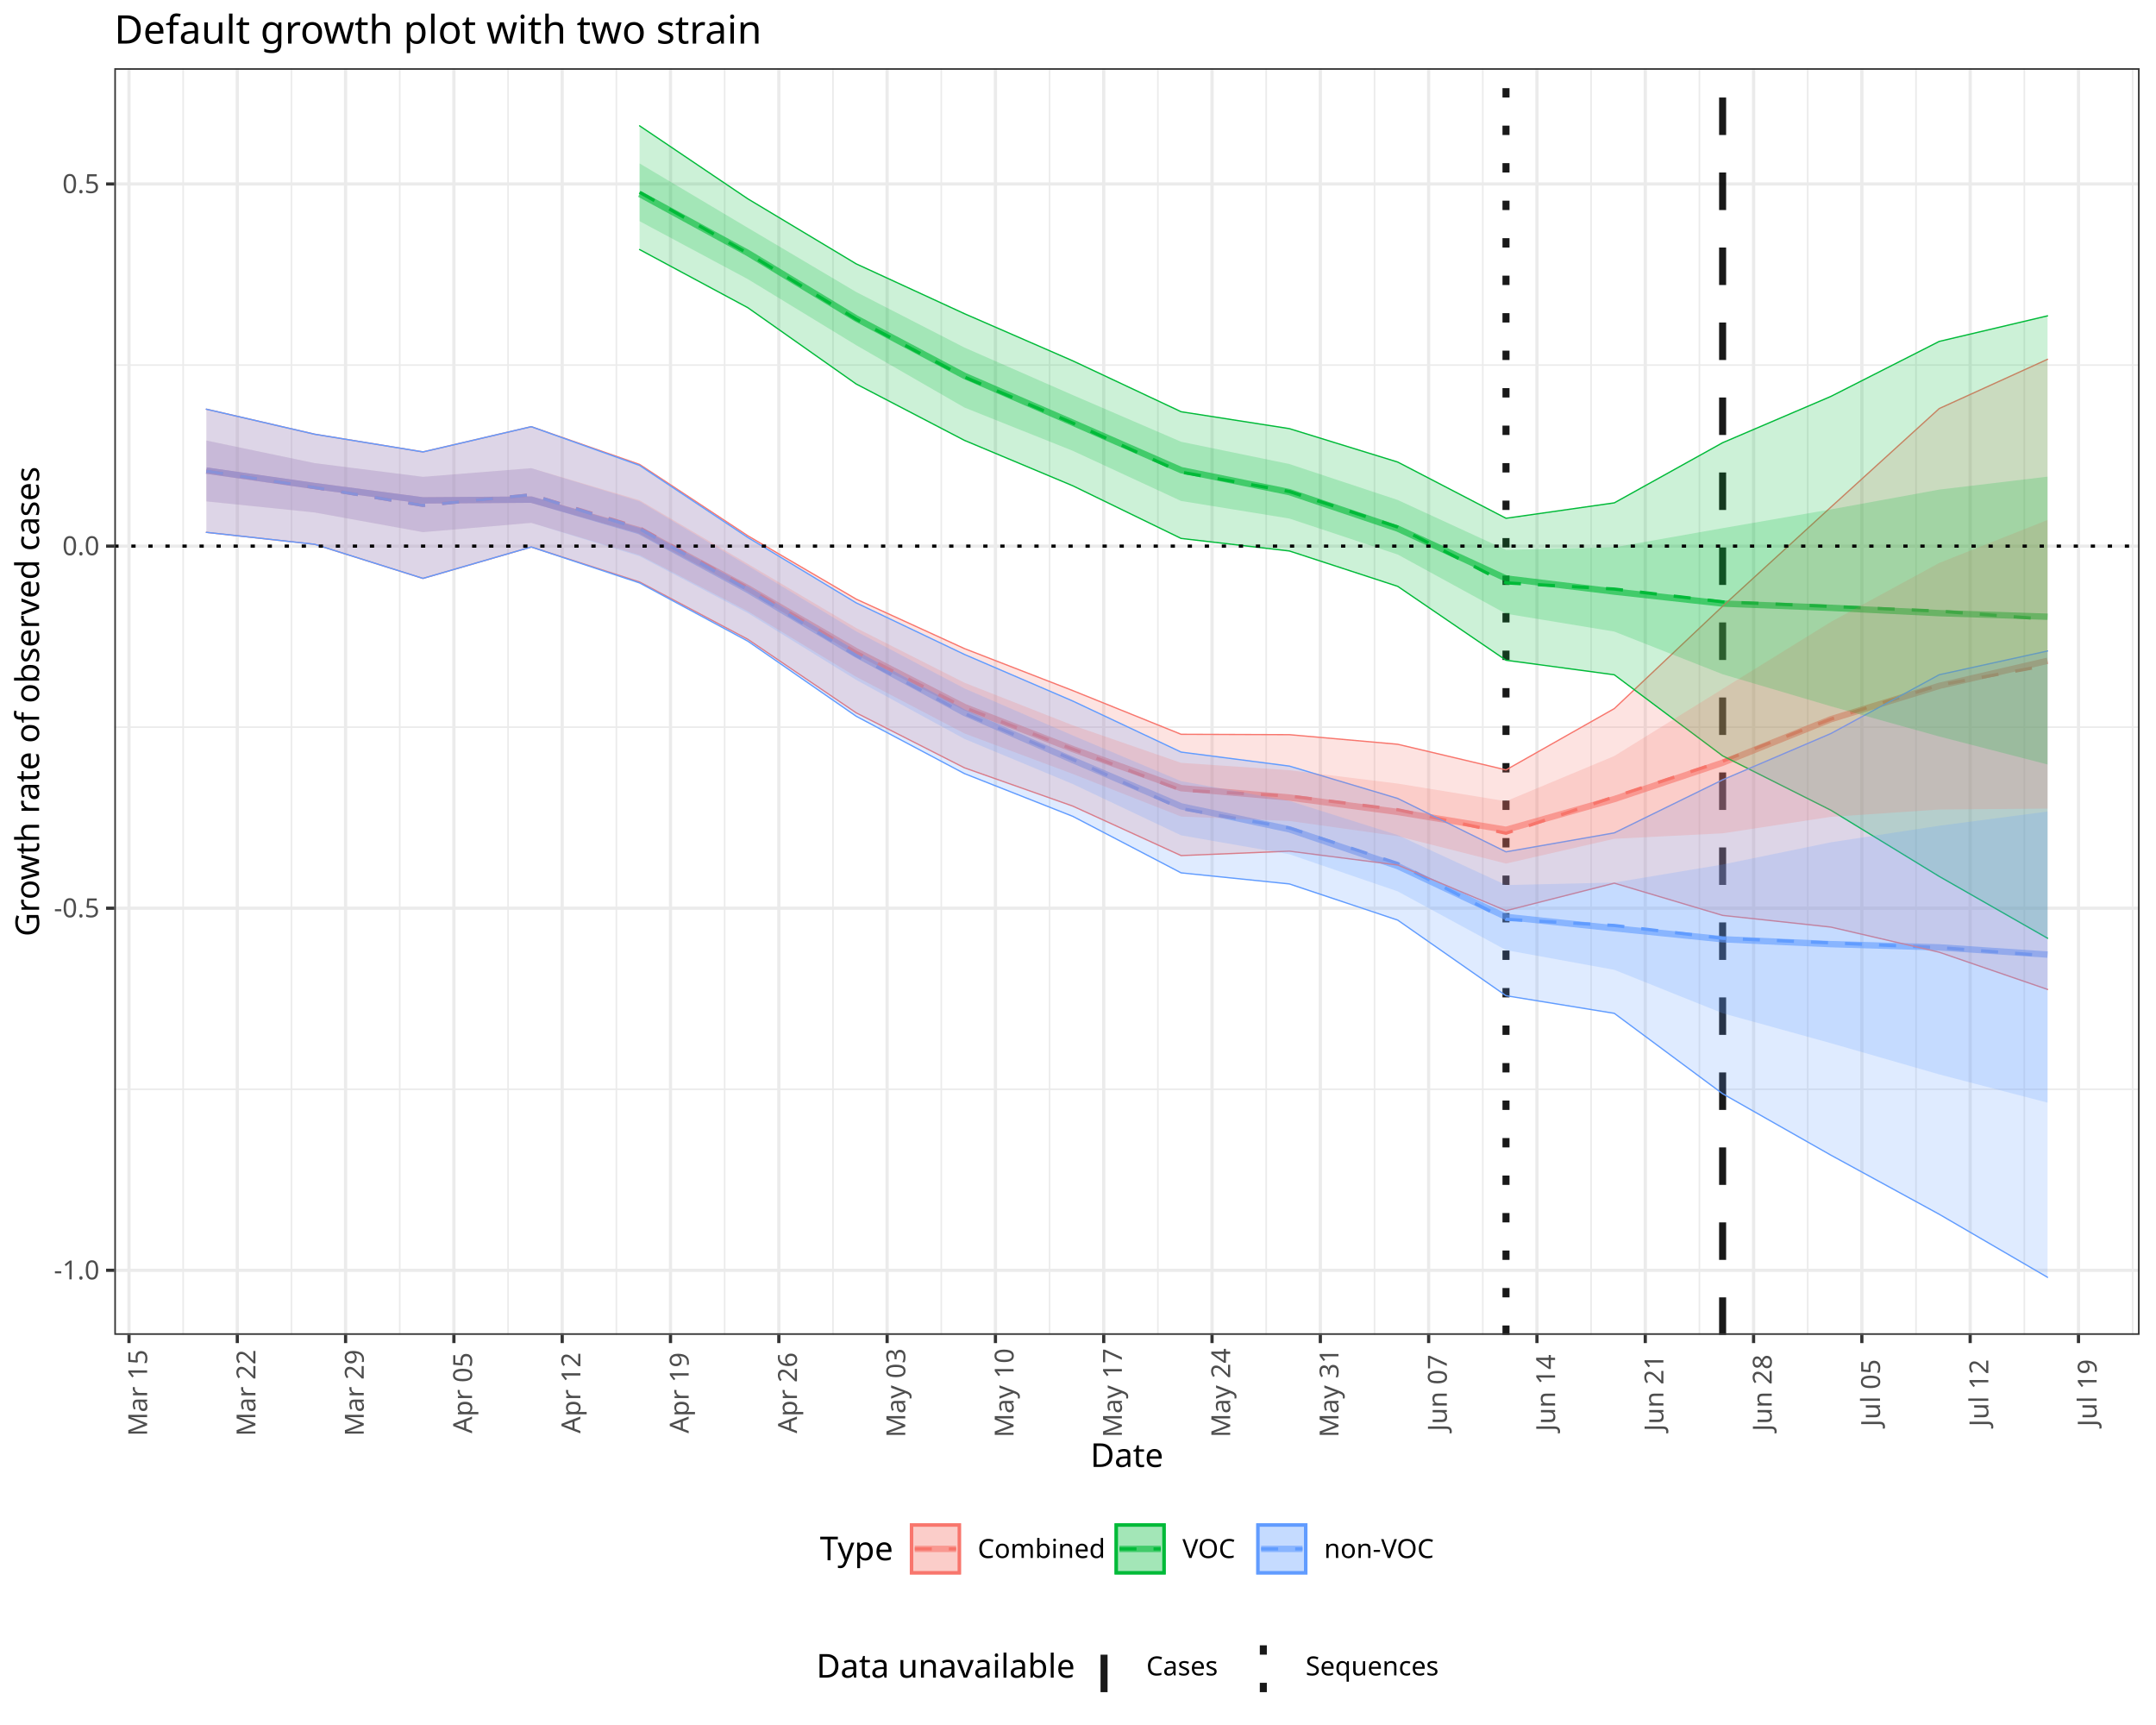
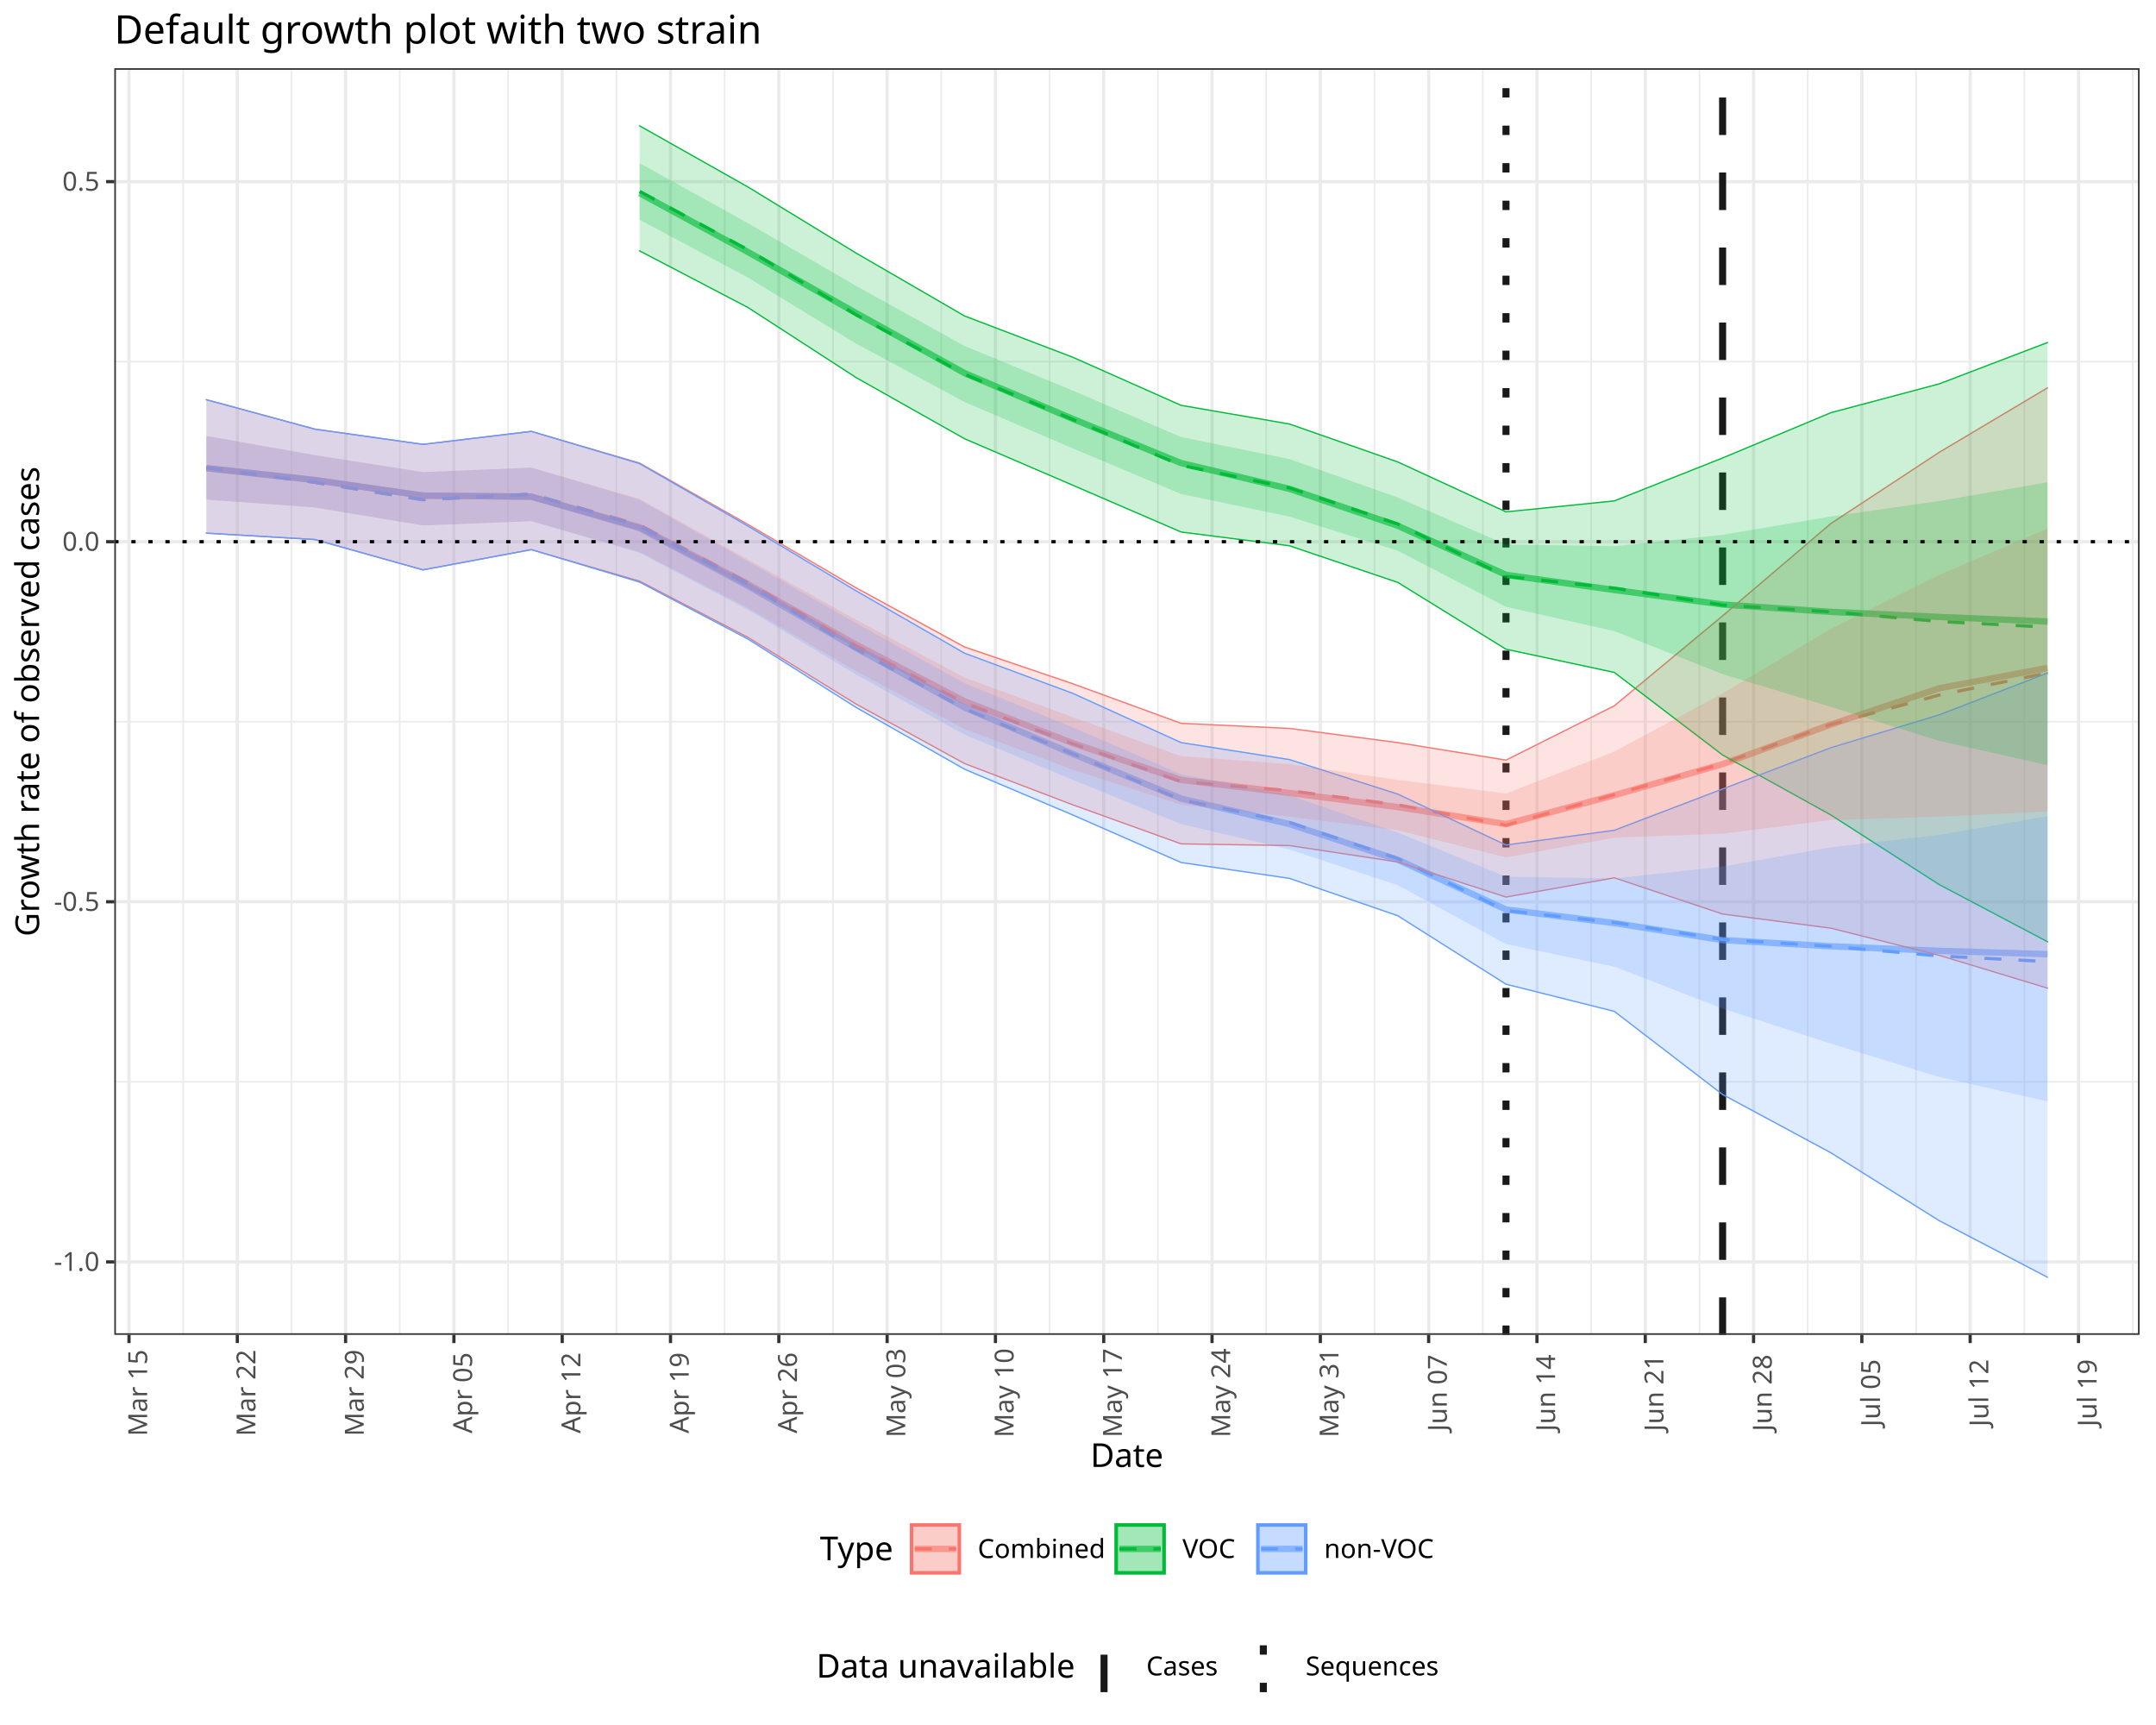
<svg xmlns="http://www.w3.org/2000/svg" class="svglite" data-engine-version="2.0" width="720.00pt" height="576.00pt" viewBox="0 0 720.00 576.00">
  <defs>
    <style type="text/css">
    .svglite line, .svglite polyline, .svglite polygon, .svglite path, .svglite rect, .svglite circle {
      fill: none;
      stroke: #000000;
      stroke-linecap: round;
      stroke-linejoin: round;
      stroke-miterlimit: 10.00;
    }
  </style>
  </defs>
  <rect width="100%" height="100%" style="stroke: none; fill: #FFFFFF;" />
  <defs>
    <clipPath id="cpMC4wMHw3MjAuMDB8MC4wMHw1NzYuMDA=">
      <rect x="0.00" y="0.00" width="720.00" height="576.00" />
    </clipPath>
  </defs>
  <g clip-path="url(#cpMC4wMHw3MjAuMDB8MC4wMHw1NzYuMDA=)">
    <rect x="0.00" y="0.00" width="720.00" height="576.00" style="stroke-width: 1.07; stroke: #FFFFFF; fill: #FFFFFF;" />
  </g>
  <defs>
    <clipPath id="cpMzguMTd8NzE0LjUyfDIyLjc4fDQ0NS43Mw==">
      <rect x="38.17" y="22.78" width="676.35" height="422.95" />
    </clipPath>
  </defs>
  <g clip-path="url(#cpMzguMTd8NzE0LjUyfDIyLjc4fDQ0NS43Mw==)">
    <rect x="38.17" y="22.78" width="676.35" height="422.95" style="stroke-width: 1.07; stroke: none; fill: #FFFFFF;" />
-     <polyline points="38.17,363.72 714.52,363.72 " style="stroke-width: 0.53; stroke: #EBEBEB; stroke-linecap: butt;" />
-     <polyline points="38.17,242.80 714.52,242.80 " style="stroke-width: 0.53; stroke: #EBEBEB; stroke-linecap: butt;" />
-     <polyline points="38.17,121.89 714.52,121.89 " style="stroke-width: 0.53; stroke: #EBEBEB; stroke-linecap: butt;" />
+     <polyline points="38.17,361.24 714.52,361.24 " style="stroke-width: 0.53; stroke: #EBEBEB; stroke-linecap: butt;" />
+     <polyline points="38.17,241.00 714.52,241.00 " style="stroke-width: 0.53; stroke: #EBEBEB; stroke-linecap: butt;" />
+     <polyline points="38.17,120.76 714.52,120.76 " style="stroke-width: 0.53; stroke: #EBEBEB; stroke-linecap: butt;" />
    <polyline points="61.16,445.73 61.16,22.78 " style="stroke-width: 0.53; stroke: #EBEBEB; stroke-linecap: butt;" />
    <polyline points="97.33,445.73 97.33,22.78 " style="stroke-width: 0.53; stroke: #EBEBEB; stroke-linecap: butt;" />
    <polyline points="133.50,445.73 133.50,22.78 " style="stroke-width: 0.53; stroke: #EBEBEB; stroke-linecap: butt;" />
    <polyline points="169.67,445.73 169.67,22.78 " style="stroke-width: 0.53; stroke: #EBEBEB; stroke-linecap: butt;" />
    <polyline points="205.84,445.73 205.84,22.78 " style="stroke-width: 0.53; stroke: #EBEBEB; stroke-linecap: butt;" />
    <polyline points="242.00,445.73 242.00,22.78 " style="stroke-width: 0.53; stroke: #EBEBEB; stroke-linecap: butt;" />
    <polyline points="278.17,445.73 278.17,22.78 " style="stroke-width: 0.53; stroke: #EBEBEB; stroke-linecap: butt;" />
    <polyline points="314.34,445.73 314.34,22.78 " style="stroke-width: 0.53; stroke: #EBEBEB; stroke-linecap: butt;" />
    <polyline points="350.51,445.73 350.51,22.78 " style="stroke-width: 0.53; stroke: #EBEBEB; stroke-linecap: butt;" />
    <polyline points="386.68,445.73 386.68,22.78 " style="stroke-width: 0.53; stroke: #EBEBEB; stroke-linecap: butt;" />
    <polyline points="422.85,445.73 422.85,22.78 " style="stroke-width: 0.53; stroke: #EBEBEB; stroke-linecap: butt;" />
    <polyline points="459.02,445.73 459.02,22.78 " style="stroke-width: 0.53; stroke: #EBEBEB; stroke-linecap: butt;" />
    <polyline points="495.18,445.73 495.18,22.78 " style="stroke-width: 0.53; stroke: #EBEBEB; stroke-linecap: butt;" />
    <polyline points="531.35,445.73 531.35,22.78 " style="stroke-width: 0.53; stroke: #EBEBEB; stroke-linecap: butt;" />
    <polyline points="567.52,445.73 567.52,22.78 " style="stroke-width: 0.53; stroke: #EBEBEB; stroke-linecap: butt;" />
    <polyline points="603.69,445.73 603.69,22.78 " style="stroke-width: 0.53; stroke: #EBEBEB; stroke-linecap: butt;" />
    <polyline points="639.86,445.73 639.86,22.78 " style="stroke-width: 0.53; stroke: #EBEBEB; stroke-linecap: butt;" />
    <polyline points="676.03,445.73 676.03,22.78 " style="stroke-width: 0.53; stroke: #EBEBEB; stroke-linecap: butt;" />
    <polyline points="712.20,445.73 712.20,22.78 " style="stroke-width: 0.53; stroke: #EBEBEB; stroke-linecap: butt;" />
-     <polyline points="38.17,424.17 714.52,424.17 " style="stroke-width: 1.07; stroke: #EBEBEB; stroke-linecap: butt;" />
-     <polyline points="38.17,303.26 714.52,303.26 " style="stroke-width: 1.07; stroke: #EBEBEB; stroke-linecap: butt;" />
-     <polyline points="38.17,182.35 714.52,182.35 " style="stroke-width: 1.07; stroke: #EBEBEB; stroke-linecap: butt;" />
-     <polyline points="38.17,61.43 714.52,61.43 " style="stroke-width: 1.07; stroke: #EBEBEB; stroke-linecap: butt;" />
+     <polyline points="38.17,421.36 714.52,421.36 " style="stroke-width: 1.07; stroke: #EBEBEB; stroke-linecap: butt;" />
+     <polyline points="38.17,301.12 714.52,301.12 " style="stroke-width: 1.07; stroke: #EBEBEB; stroke-linecap: butt;" />
+     <polyline points="38.17,180.88 714.52,180.88 " style="stroke-width: 1.07; stroke: #EBEBEB; stroke-linecap: butt;" />
+     <polyline points="38.17,60.65 714.52,60.65 " style="stroke-width: 1.07; stroke: #EBEBEB; stroke-linecap: butt;" />
    <polyline points="43.08,445.73 43.08,22.78 " style="stroke-width: 1.07; stroke: #EBEBEB; stroke-linecap: butt;" />
    <polyline points="79.25,445.73 79.25,22.78 " style="stroke-width: 1.07; stroke: #EBEBEB; stroke-linecap: butt;" />
    <polyline points="115.41,445.73 115.41,22.78 " style="stroke-width: 1.07; stroke: #EBEBEB; stroke-linecap: butt;" />
    <polyline points="151.58,445.73 151.58,22.78 " style="stroke-width: 1.07; stroke: #EBEBEB; stroke-linecap: butt;" />
    <polyline points="187.75,445.73 187.75,22.78 " style="stroke-width: 1.07; stroke: #EBEBEB; stroke-linecap: butt;" />
    <polyline points="223.92,445.73 223.92,22.78 " style="stroke-width: 1.07; stroke: #EBEBEB; stroke-linecap: butt;" />
    <polyline points="260.09,445.73 260.09,22.78 " style="stroke-width: 1.07; stroke: #EBEBEB; stroke-linecap: butt;" />
    <polyline points="296.26,445.73 296.26,22.78 " style="stroke-width: 1.07; stroke: #EBEBEB; stroke-linecap: butt;" />
    <polyline points="332.43,445.73 332.43,22.78 " style="stroke-width: 1.07; stroke: #EBEBEB; stroke-linecap: butt;" />
    <polyline points="368.59,445.73 368.59,22.78 " style="stroke-width: 1.07; stroke: #EBEBEB; stroke-linecap: butt;" />
    <polyline points="404.76,445.73 404.76,22.78 " style="stroke-width: 1.07; stroke: #EBEBEB; stroke-linecap: butt;" />
    <polyline points="440.93,445.73 440.93,22.78 " style="stroke-width: 1.07; stroke: #EBEBEB; stroke-linecap: butt;" />
    <polyline points="477.10,445.73 477.10,22.78 " style="stroke-width: 1.07; stroke: #EBEBEB; stroke-linecap: butt;" />
    <polyline points="513.27,445.73 513.27,22.78 " style="stroke-width: 1.07; stroke: #EBEBEB; stroke-linecap: butt;" />
    <polyline points="549.44,445.73 549.44,22.78 " style="stroke-width: 1.07; stroke: #EBEBEB; stroke-linecap: butt;" />
    <polyline points="585.61,445.73 585.61,22.78 " style="stroke-width: 1.07; stroke: #EBEBEB; stroke-linecap: butt;" />
    <polyline points="621.77,445.73 621.77,22.78 " style="stroke-width: 1.07; stroke: #EBEBEB; stroke-linecap: butt;" />
    <polyline points="657.94,445.73 657.94,22.78 " style="stroke-width: 1.07; stroke: #EBEBEB; stroke-linecap: butt;" />
    <polyline points="694.11,445.73 694.11,22.78 " style="stroke-width: 1.07; stroke: #EBEBEB; stroke-linecap: butt;" />
    <line x1="575.27" y1="445.73" x2="575.27" y2="22.78" style="stroke-width: 2.35; stroke: #000000; stroke-opacity: 0.90; stroke-dasharray: 12.52,12.52; stroke-linecap: butt;" />
    <line x1="502.93" y1="445.73" x2="502.93" y2="22.78" style="stroke-width: 2.35; stroke: #000000; stroke-opacity: 0.90; stroke-dasharray: 3.13,9.39; stroke-linecap: butt;" />
-     <polyline points="68.91,157.13 105.08,162.30 141.25,167.09 177.42,166.83 213.59,177.05 249.75,196.40 285.92,217.47 322.09,236.08 358.26,250.13 394.43,263.18 430.60,266.31 466.77,271.12 502.93,277.08 539.10,266.83 575.27,254.68 611.44,240.14 647.61,229.02 683.78,220.64 " style="stroke-width: 2.13; stroke: #F8766D; stroke-opacity: 0.60; stroke-linecap: butt;" />
-     <polyline points="213.59,64.77 249.75,84.47 285.92,106.34 322.09,125.50 358.26,141.15 394.43,156.98 430.60,164.32 466.77,176.50 502.93,193.16 539.10,197.55 575.27,201.54 611.44,202.96 647.61,204.74 683.78,205.93 " style="stroke-width: 2.13; stroke: #00BA38; stroke-opacity: 0.60; stroke-linecap: butt;" />
-     <polyline points="68.91,157.13 105.08,162.30 141.25,167.09 177.42,166.83 213.59,177.37 249.75,196.99 285.92,218.50 322.09,238.03 358.26,253.79 394.43,269.25 430.60,276.93 466.77,289.19 502.93,306.16 539.10,309.97 575.27,313.63 611.44,315.26 647.61,316.34 683.78,318.75 " style="stroke-width: 2.13; stroke: #619CFF; stroke-opacity: 0.60; stroke-linecap: butt;" />
-     <polyline points="68.91,157.30 105.08,162.76 141.25,168.75 177.42,165.24 213.59,176.21 249.75,196.34 285.92,217.82 322.09,236.29 358.26,250.14 394.43,263.84 430.60,265.79 466.77,270.38 502.93,278.24 539.10,266.07 575.27,254.18 611.44,240.10 647.61,228.77 683.78,222.11 " style="stroke-width: 1.07; stroke: #F8766D; stroke-dasharray: 5.69,5.69; stroke-linecap: butt;" />
-     <polyline points="213.59,64.21 249.75,84.60 285.92,106.57 322.09,125.89 358.26,141.28 394.43,157.65 430.60,164.13 466.77,175.99 502.93,194.63 539.10,196.69 575.27,200.97 611.44,202.50 647.61,204.07 683.78,206.78 " style="stroke-width: 1.07; stroke: #00BA38; stroke-dasharray: 5.69,5.69; stroke-linecap: butt;" />
-     <polyline points="68.91,157.30 105.08,162.76 141.25,168.75 177.42,165.24 213.59,176.55 249.75,196.94 285.92,218.91 322.09,238.24 358.26,253.63 394.43,269.99 430.60,276.47 466.77,288.33 502.93,306.97 539.10,309.03 575.27,313.31 611.44,314.84 647.61,316.41 683.78,319.12 " style="stroke-width: 1.07; stroke: #619CFF; stroke-dasharray: 5.69,5.69; stroke-linecap: butt;" />
-     <polygon points="68.91,136.63 105.08,144.99 141.25,150.90 177.42,142.47 213.59,155.08 249.75,178.91 285.92,200.05 322.09,216.58 358.26,230.60 394.43,245.19 430.60,245.32 466.77,248.52 502.93,257.08 539.10,236.61 575.27,202.43 611.44,169.33 647.61,136.42 683.78,119.97 683.78,330.38 647.61,317.96 611.44,309.57 575.27,305.66 539.10,294.90 502.93,304.09 466.77,288.85 430.60,284.21 394.43,285.69 358.26,269.17 322.09,256.39 285.92,238.02 249.75,213.48 213.59,194.33 177.42,182.65 141.25,193.14 105.08,181.75 68.91,177.76 " style="stroke-width: 0.00; stroke: none; fill: #F8766D; fill-opacity: 0.20;" />
-     <polyline points="68.91,136.63 105.08,144.99 141.25,150.90 177.42,142.47 213.59,155.08 249.75,178.91 285.92,200.05 322.09,216.58 358.26,230.60 394.43,245.19 430.60,245.32 466.77,248.52 502.93,257.08 539.10,236.61 575.27,202.43 611.44,169.33 647.61,136.42 683.78,119.97 " style="stroke-width: 0.43; stroke: #F8766D;" />
-     <polyline points="683.78,330.38 647.61,317.96 611.44,309.57 575.27,305.66 539.10,294.90 502.93,304.09 466.77,288.85 430.60,284.21 394.43,285.69 358.26,269.17 322.09,256.39 285.92,238.02 249.75,213.48 213.59,194.33 177.42,182.65 141.25,193.14 105.08,181.75 68.91,177.76 " style="stroke-width: 0.43; stroke: #F8766D;" />
-     <polygon points="213.59,42.01 249.75,66.40 285.92,88.10 322.09,104.75 358.26,120.49 394.43,137.48 430.60,143.13 466.77,154.29 502.93,173.06 539.10,167.91 575.27,147.83 611.44,132.36 647.61,114.00 683.78,105.46 683.78,313.29 647.61,292.65 611.44,270.55 575.27,252.38 539.10,225.32 502.93,220.46 466.77,195.79 430.60,183.98 394.43,179.79 358.26,162.21 322.09,147.05 285.92,128.22 249.75,102.75 213.59,83.33 " style="stroke-width: 0.00; stroke: none; fill: #00BA38; fill-opacity: 0.20;" />
-     <polyline points="213.59,42.01 249.75,66.40 285.92,88.10 322.09,104.75 358.26,120.49 394.43,137.48 430.60,143.13 466.77,154.29 502.93,173.06 539.10,167.91 575.27,147.83 611.44,132.36 647.61,114.00 683.78,105.46 " style="stroke-width: 0.43; stroke: #00BA38;" />
-     <polyline points="683.78,313.29 647.61,292.65 611.44,270.55 575.27,252.38 539.10,225.32 502.93,220.46 466.77,195.79 430.60,183.98 394.43,179.79 358.26,162.21 322.09,147.05 285.92,128.22 249.75,102.75 213.59,83.33 " style="stroke-width: 0.43; stroke: #00BA38;" />
-     <polygon points="68.91,136.63 105.08,144.99 141.25,150.90 177.42,142.47 213.59,155.41 249.75,179.48 285.92,201.30 322.09,218.53 358.26,234.09 394.43,251.13 430.60,255.81 466.77,266.61 502.93,284.44 539.10,278.11 575.27,260.39 611.44,244.93 647.61,225.30 683.78,217.37 683.78,426.51 647.61,405.46 611.44,385.73 575.27,365.21 539.10,338.37 502.93,332.48 466.77,307.24 430.60,295.16 394.43,291.46 358.26,272.59 322.09,258.32 285.92,239.16 249.75,214.10 213.59,194.65 177.42,182.65 141.25,193.14 105.08,181.75 68.91,177.76 " style="stroke-width: 0.00; stroke: none; fill: #619CFF; fill-opacity: 0.20;" />
-     <polyline points="68.91,136.63 105.08,144.99 141.25,150.90 177.42,142.47 213.59,155.41 249.75,179.48 285.92,201.30 322.09,218.53 358.26,234.09 394.43,251.13 430.60,255.81 466.77,266.61 502.93,284.44 539.10,278.11 575.27,260.39 611.44,244.93 647.61,225.30 683.78,217.37 " style="stroke-width: 0.43; stroke: #619CFF;" />
-     <polyline points="683.78,426.51 647.61,405.46 611.44,385.73 575.27,365.21 539.10,338.37 502.93,332.48 466.77,307.24 430.60,295.16 394.43,291.46 358.26,272.59 322.09,258.32 285.92,239.16 249.75,214.10 213.59,194.65 177.42,182.65 141.25,193.14 105.08,181.75 68.91,177.76 " style="stroke-width: 0.43; stroke: #619CFF;" />
-     <polygon points="68.91,147.10 105.08,154.65 141.25,159.22 177.42,156.33 213.59,167.04 249.75,188.29 285.92,209.69 322.09,227.97 358.26,242.19 394.43,254.72 430.60,257.19 466.77,261.65 502.93,267.54 539.10,252.44 575.27,230.03 611.44,207.64 647.61,187.97 683.78,173.62 683.78,270.00 647.61,270.31 611.44,272.75 575.27,278.26 539.10,280.08 502.93,288.36 466.77,279.21 430.60,274.14 394.43,272.66 358.26,258.44 322.09,244.92 285.92,225.99 249.75,204.13 213.59,185.38 177.42,174.59 141.25,177.69 105.08,171.12 68.91,167.42 " style="stroke-width: 0.00; stroke: none; fill: #F8766D; fill-opacity: 0.20;" />
-     <polyline points="68.91,147.10 105.08,154.65 141.25,159.22 177.42,156.33 213.59,167.04 249.75,188.29 285.92,209.69 322.09,227.97 358.26,242.19 394.43,254.72 430.60,257.19 466.77,261.65 502.93,267.54 539.10,252.44 575.27,230.03 611.44,207.64 647.61,187.97 683.78,173.62 " style="stroke-width: 1.07; stroke: none;" />
-     <polyline points="683.78,270.00 647.61,270.31 611.44,272.75 575.27,278.26 539.10,280.08 502.93,288.36 466.77,279.21 430.60,274.14 394.43,272.66 358.26,258.44 322.09,244.92 285.92,225.99 249.75,204.13 213.59,185.38 177.42,174.59 141.25,177.69 105.08,171.12 68.91,167.42 " style="stroke-width: 1.07; stroke: none;" />
-     <polygon points="213.59,54.57 249.75,76.08 285.92,97.50 322.09,116.06 358.26,131.92 394.43,147.51 430.60,154.95 466.77,166.95 502.93,183.59 539.10,182.75 575.27,176.36 611.44,170.09 647.61,163.48 683.78,159.16 683.78,255.27 647.61,245.93 611.44,235.84 575.27,225.14 539.10,210.89 502.93,204.93 466.77,185.16 430.60,173.15 394.43,167.28 358.26,150.53 322.09,136.09 285.92,115.26 249.75,93.21 213.59,73.86 " style="stroke-width: 0.00; stroke: none; fill: #00BA38; fill-opacity: 0.20;" />
-     <polyline points="213.59,54.57 249.75,76.08 285.92,97.50 322.09,116.06 358.26,131.92 394.43,147.51 430.60,154.95 466.77,166.95 502.93,183.59 539.10,182.75 575.27,176.36 611.44,170.09 647.61,163.48 683.78,159.16 " style="stroke-width: 1.07; stroke: none;" />
-     <polyline points="683.78,255.27 647.61,245.93 611.44,235.84 575.27,225.14 539.10,210.89 502.93,204.93 466.77,185.16 430.60,173.15 394.43,167.28 358.26,150.53 322.09,136.09 285.92,115.26 249.75,93.21 213.59,73.86 " style="stroke-width: 1.07; stroke: none;" />
-     <polygon points="68.91,147.10 105.08,154.65 141.25,159.22 177.42,156.33 213.59,167.40 249.75,188.90 285.92,210.82 322.09,229.89 358.26,245.58 394.43,260.84 430.60,267.42 466.77,278.84 502.93,295.53 539.10,294.69 575.27,288.67 611.44,281.25 647.61,275.72 683.78,270.98 683.78,368.19 647.61,358.76 611.44,348.34 575.27,338.33 539.10,323.84 502.93,317.25 466.77,297.64 430.60,285.25 394.43,278.93 358.26,261.80 322.09,246.74 285.92,227.03 249.75,204.70 213.59,185.73 177.42,174.59 141.25,177.69 105.08,171.12 68.91,167.42 " style="stroke-width: 0.00; stroke: none; fill: #619CFF; fill-opacity: 0.20;" />
-     <polyline points="68.91,147.10 105.08,154.65 141.25,159.22 177.42,156.33 213.59,167.40 249.75,188.90 285.92,210.82 322.09,229.89 358.26,245.58 394.43,260.84 430.60,267.42 466.77,278.84 502.93,295.53 539.10,294.69 575.27,288.67 611.44,281.25 647.61,275.72 683.78,270.98 " style="stroke-width: 1.07; stroke: none;" />
-     <polyline points="683.78,368.19 647.61,358.76 611.44,348.34 575.27,338.33 539.10,323.84 502.93,317.25 466.77,297.64 430.60,285.25 394.43,278.93 358.26,261.80 322.09,246.74 285.92,227.03 249.75,204.70 213.59,185.73 177.42,174.59 141.25,177.69 105.08,171.12 68.91,167.42 " style="stroke-width: 1.07; stroke: none;" />
-     <line x1="38.17" y1="182.35" x2="714.52" y2="182.35" style="stroke-width: 1.07; stroke-dasharray: 1.42,4.27; stroke-linecap: butt;" />
+     <polyline points="68.91,156.32 105.08,160.29 141.25,165.50 177.42,165.84 213.59,176.03 249.75,195.02 285.92,215.27 322.09,234.16 358.26,248.15 394.43,260.43 430.60,264.77 466.77,269.50 502.93,275.17 539.10,265.53 575.27,255.14 611.44,241.91 647.61,229.82 683.78,223.02 " style="stroke-width: 2.13; stroke: #F8766D; stroke-opacity: 0.60; stroke-linecap: butt;" />
+     <polyline points="213.59,64.49 249.75,84.14 285.92,104.55 322.09,124.58 358.26,139.88 394.43,154.62 430.60,163.23 466.77,175.54 502.93,191.95 539.10,197.00 575.27,201.85 611.44,204.31 647.61,206.01 683.78,207.52 " style="stroke-width: 2.13; stroke: #00BA38; stroke-opacity: 0.60; stroke-linecap: butt;" />
+     <polyline points="68.91,156.32 105.08,160.29 141.25,165.50 177.42,165.84 213.59,176.35 249.75,195.64 285.92,216.40 322.09,236.24 358.26,251.74 394.43,266.66 430.60,275.17 466.77,287.07 502.93,303.70 539.10,308.23 575.27,313.90 611.44,315.98 647.61,317.49 683.78,318.62 " style="stroke-width: 2.13; stroke: #619CFF; stroke-opacity: 0.60; stroke-linecap: butt;" />
+     <polyline points="68.91,156.13 105.08,161.04 141.25,166.86 177.42,165.01 213.59,175.29 249.75,194.52 285.92,215.65 322.09,234.73 358.26,248.34 394.43,260.99 430.60,264.02 466.77,268.74 502.93,275.54 539.10,265.34 575.27,254.95 611.44,241.91 647.61,232.09 683.78,224.72 " style="stroke-width: 1.07; stroke: #F8766D; stroke-dasharray: 5.69,5.69; stroke-linecap: butt;" />
+     <polyline points="213.59,63.93 249.75,83.39 285.92,105.12 322.09,124.95 358.26,140.07 394.43,155.37 430.60,162.91 466.77,174.97 502.93,192.46 539.10,196.38 575.27,202.04 611.44,204.31 647.61,207.52 683.78,209.41 " style="stroke-width: 1.07; stroke: #00BA38; stroke-dasharray: 5.69,5.69; stroke-linecap: butt;" />
+     <polyline points="68.91,156.13 105.08,161.04 141.25,166.86 177.42,165.01 213.59,175.63 249.75,195.11 285.92,216.78 322.09,236.62 358.26,251.74 394.43,267.04 430.60,274.60 466.77,286.69 502.93,304.07 539.10,308.04 575.27,313.71 611.44,315.98 647.61,319.19 683.78,321.08 " style="stroke-width: 1.07; stroke: #619CFF; stroke-dasharray: 5.69,5.69; stroke-linecap: butt;" />
+     <polygon points="68.91,133.46 105.08,143.28 141.25,148.38 177.42,144.04 213.59,154.62 249.75,175.10 285.92,196.30 322.09,216.03 358.26,228.31 394.43,241.53 430.60,243.23 466.77,247.96 502.93,253.81 539.10,235.68 575.27,205.63 611.44,174.80 647.61,151.03 683.78,129.49 683.78,329.96 647.61,319.00 611.44,309.93 575.27,305.21 539.10,293.11 502.93,299.54 466.77,287.82 430.60,282.34 394.43,281.78 358.26,268.74 322.09,254.95 285.92,235.11 249.75,212.81 213.59,194.05 177.42,183.53 141.25,190.29 105.08,180.15 68.91,178.03 " style="stroke-width: 0.00; stroke: none; fill: #F8766D; fill-opacity: 0.20;" />
+     <polyline points="68.91,133.46 105.08,143.28 141.25,148.38 177.42,144.04 213.59,154.62 249.75,175.10 285.92,196.30 322.09,216.03 358.26,228.31 394.43,241.53 430.60,243.23 466.77,247.96 502.93,253.81 539.10,235.68 575.27,205.63 611.44,174.80 647.61,151.03 683.78,129.49 " style="stroke-width: 0.43; stroke: #F8766D;" />
+     <polyline points="683.78,329.96 647.61,319.00 611.44,309.93 575.27,305.21 539.10,293.11 502.93,299.54 466.77,287.82 430.60,282.34 394.43,281.78 358.26,268.74 322.09,254.95 285.92,235.11 249.75,212.81 213.59,194.05 177.42,183.53 141.25,190.29 105.08,180.15 68.91,178.03 " style="stroke-width: 0.43; stroke: #F8766D;" />
+     <polygon points="213.59,42.01 249.75,62.41 285.92,84.52 322.09,105.49 358.26,119.29 394.43,135.35 430.60,141.58 466.77,154.24 502.93,170.92 539.10,167.26 575.27,152.92 611.44,137.80 647.61,128.17 683.78,114.37 683.78,314.47 647.61,295.38 611.44,272.14 575.27,252.11 539.10,224.53 502.93,216.78 466.77,194.47 430.60,182.24 394.43,177.65 358.26,162.03 322.09,146.49 285.92,126.09 249.75,102.66 213.59,83.77 " style="stroke-width: 0.00; stroke: none; fill: #00BA38; fill-opacity: 0.20;" />
+     <polyline points="213.59,42.01 249.75,62.41 285.92,84.52 322.09,105.49 358.26,119.29 394.43,135.35 430.60,141.58 466.77,154.24 502.93,170.92 539.10,167.26 575.27,152.92 611.44,137.80 647.61,128.17 683.78,114.37 " style="stroke-width: 0.43; stroke: #00BA38;" />
+     <polyline points="683.78,314.47 647.61,295.38 611.44,272.14 575.27,252.11 539.10,224.53 502.93,216.78 466.77,194.47 430.60,182.24 394.43,177.65 358.26,162.03 322.09,146.49 285.92,126.09 249.75,102.66 213.59,83.77 " style="stroke-width: 0.43; stroke: #00BA38;" />
+     <polygon points="68.91,133.46 105.08,143.28 141.25,148.38 177.42,144.04 213.59,154.81 249.75,175.65 285.92,197.30 322.09,218.10 358.26,231.52 394.43,247.96 430.60,253.63 466.77,265.15 502.93,282.16 539.10,277.24 575.27,263.45 611.44,249.66 647.61,238.70 683.78,224.72 683.78,426.51 647.61,407.61 611.44,384.94 575.27,365.48 539.10,337.71 502.93,328.64 466.77,305.77 430.60,293.30 394.43,288.01 358.26,272.14 322.09,256.84 285.92,236.24 249.75,213.38 213.59,194.37 177.42,183.53 141.25,190.29 105.08,180.15 68.91,178.03 " style="stroke-width: 0.00; stroke: none; fill: #619CFF; fill-opacity: 0.20;" />
+     <polyline points="68.91,133.46 105.08,143.28 141.25,148.38 177.42,144.04 213.59,154.81 249.75,175.65 285.92,197.30 322.09,218.10 358.26,231.52 394.43,247.96 430.60,253.63 466.77,265.15 502.93,282.16 539.10,277.24 575.27,263.45 611.44,249.66 647.61,238.70 683.78,224.72 " style="stroke-width: 0.43; stroke: #619CFF;" />
+     <polyline points="683.78,426.51 647.61,407.61 611.44,384.94 575.27,365.48 539.10,337.71 502.93,328.64 466.77,305.77 430.60,293.30 394.43,288.01 358.26,272.14 322.09,256.84 285.92,236.24 249.75,213.38 213.59,194.37 177.42,183.53 141.25,190.29 105.08,180.15 68.91,178.03 " style="stroke-width: 0.43; stroke: #619CFF;" />
+     <polygon points="68.91,145.55 105.08,151.97 141.25,157.64 177.42,156.13 213.59,166.56 249.75,186.80 285.92,206.96 322.09,226.23 358.26,239.45 394.43,252.49 430.60,255.14 466.77,260.43 502.93,264.96 539.10,250.98 575.27,231.52 611.44,209.98 647.61,191.97 683.78,176.48 683.78,271.01 647.61,272.71 611.44,273.84 575.27,278.38 539.10,279.70 502.93,286.31 466.77,277.24 430.60,272.71 394.43,268.74 358.26,257.03 322.09,243.42 285.92,224.15 249.75,202.99 213.59,184.30 177.42,174.02 141.25,175.46 105.08,169.45 68.91,166.82 " style="stroke-width: 0.00; stroke: none; fill: #F8766D; fill-opacity: 0.20;" />
+     <polyline points="68.91,145.55 105.08,151.97 141.25,157.64 177.42,156.13 213.59,166.56 249.75,186.80 285.92,206.96 322.09,226.23 358.26,239.45 394.43,252.49 430.60,255.14 466.77,260.43 502.93,264.96 539.10,250.98 575.27,231.52 611.44,209.98 647.61,191.97 683.78,176.48 " style="stroke-width: 1.07; stroke: none;" />
+     <polyline points="683.78,271.01 647.61,272.71 611.44,273.84 575.27,278.38 539.10,279.70 502.93,286.31 466.77,277.24 430.60,272.71 394.43,268.74 358.26,257.03 322.09,243.42 285.92,224.15 249.75,202.99 213.59,184.30 177.42,174.02 141.25,175.46 105.08,169.45 68.91,166.82 " style="stroke-width: 1.07; stroke: none;" />
+     <polygon points="213.59,54.48 249.75,74.51 285.92,95.48 322.09,115.51 358.26,130.43 394.43,145.93 430.60,153.30 466.77,166.13 502.93,181.82 539.10,182.39 575.27,178.58 611.44,172.46 647.61,167.30 683.78,161.04 683.78,255.51 647.61,247.39 611.44,236.05 575.27,225.10 539.10,210.74 502.93,202.61 466.77,183.89 430.60,172.49 394.43,164.95 358.26,149.71 322.09,134.21 285.92,114.75 249.75,92.65 213.59,73.37 " style="stroke-width: 0.00; stroke: none; fill: #00BA38; fill-opacity: 0.20;" />
+     <polyline points="213.59,54.48 249.75,74.51 285.92,95.48 322.09,115.51 358.26,130.43 394.43,145.93 430.60,153.30 466.77,166.13 502.93,181.82 539.10,182.39 575.27,178.58 611.44,172.46 647.61,167.30 683.78,161.04 " style="stroke-width: 1.07; stroke: none;" />
+     <polyline points="683.78,255.51 647.61,247.39 611.44,236.05 575.27,225.10 539.10,210.74 502.93,202.61 466.77,183.89 430.60,172.49 394.43,164.95 358.26,149.71 322.09,134.21 285.92,114.75 249.75,92.65 213.59,73.37 " style="stroke-width: 1.07; stroke: none;" />
+     <polygon points="68.91,145.55 105.08,151.97 141.25,157.64 177.42,156.13 213.59,166.86 249.75,187.44 285.92,208.09 322.09,228.12 358.26,242.86 394.43,258.54 430.60,265.53 466.77,278.00 502.93,292.74 539.10,293.30 575.27,289.34 611.44,282.91 647.61,278.76 683.78,272.52 683.78,367.75 647.61,359.62 611.44,348.48 575.27,336.76 539.10,322.78 502.93,315.22 466.77,295.57 430.60,283.67 394.43,275.17 358.26,260.43 322.09,245.31 285.92,225.28 249.75,203.56 213.59,184.62 177.42,174.02 141.25,175.46 105.08,169.45 68.91,166.82 " style="stroke-width: 0.00; stroke: none; fill: #619CFF; fill-opacity: 0.20;" />
+     <polyline points="68.91,145.55 105.08,151.97 141.25,157.64 177.42,156.13 213.59,166.86 249.75,187.44 285.92,208.09 322.09,228.12 358.26,242.86 394.43,258.54 430.60,265.53 466.77,278.00 502.93,292.74 539.10,293.30 575.27,289.34 611.44,282.91 647.61,278.76 683.78,272.52 " style="stroke-width: 1.07; stroke: none;" />
+     <polyline points="683.78,367.75 647.61,359.62 611.44,348.48 575.27,336.76 539.10,322.78 502.93,315.22 466.77,295.57 430.60,283.67 394.43,275.17 358.26,260.43 322.09,245.31 285.92,225.28 249.75,203.56 213.59,184.62 177.42,174.02 141.25,175.46 105.08,169.45 68.91,166.82 " style="stroke-width: 1.07; stroke: none;" />
+     <line x1="38.17" y1="180.88" x2="714.52" y2="180.88" style="stroke-width: 1.07; stroke-dasharray: 1.42,4.27; stroke-linecap: butt;" />
    <rect x="38.17" y="22.78" width="676.35" height="422.95" style="stroke-width: 1.07; stroke: #333333;" />
  </g>
  <g clip-path="url(#cpMC4wMHw3MjAuMDB8MC4wMHw1NzYuMDA=)">
-     <text x="33.24" y="427.20" text-anchor="end" style="font-size: 8.80px; fill: #4D4D4D; font-family: sans;" textLength="15.16px" lengthAdjust="spacingAndGlyphs">-1.0</text>
-     <text x="33.24" y="306.29" text-anchor="end" style="font-size: 8.80px; fill: #4D4D4D; font-family: sans;" textLength="15.16px" lengthAdjust="spacingAndGlyphs">-0.5</text>
-     <text x="33.24" y="185.38" text-anchor="end" style="font-size: 8.80px; fill: #4D4D4D; font-family: sans;" textLength="12.23px" lengthAdjust="spacingAndGlyphs">0.0</text>
-     <text x="33.24" y="64.46" text-anchor="end" style="font-size: 8.80px; fill: #4D4D4D; font-family: sans;" textLength="12.23px" lengthAdjust="spacingAndGlyphs">0.5</text>
-     <polyline points="35.43,424.17 38.17,424.17 " style="stroke-width: 1.07; stroke: #333333; stroke-linecap: butt;" />
-     <polyline points="35.43,303.26 38.17,303.26 " style="stroke-width: 1.07; stroke: #333333; stroke-linecap: butt;" />
-     <polyline points="35.43,182.35 38.17,182.35 " style="stroke-width: 1.07; stroke: #333333; stroke-linecap: butt;" />
-     <polyline points="35.43,61.43 38.17,61.43 " style="stroke-width: 1.07; stroke: #333333; stroke-linecap: butt;" />
+     <text x="33.24" y="424.38" text-anchor="end" style="font-size: 8.80px; fill: #4D4D4D; font-family: sans;" textLength="15.16px" lengthAdjust="spacingAndGlyphs">-1.0</text>
+     <text x="33.24" y="304.15" text-anchor="end" style="font-size: 8.80px; fill: #4D4D4D; font-family: sans;" textLength="15.16px" lengthAdjust="spacingAndGlyphs">-0.5</text>
+     <text x="33.24" y="183.91" text-anchor="end" style="font-size: 8.80px; fill: #4D4D4D; font-family: sans;" textLength="12.23px" lengthAdjust="spacingAndGlyphs">0.0</text>
+     <text x="33.24" y="63.67" text-anchor="end" style="font-size: 8.80px; fill: #4D4D4D; font-family: sans;" textLength="12.23px" lengthAdjust="spacingAndGlyphs">0.5</text>
+     <polyline points="35.43,421.36 38.17,421.36 " style="stroke-width: 1.07; stroke: #333333; stroke-linecap: butt;" />
+     <polyline points="35.43,301.12 38.17,301.12 " style="stroke-width: 1.07; stroke: #333333; stroke-linecap: butt;" />
+     <polyline points="35.43,180.88 38.17,180.88 " style="stroke-width: 1.07; stroke: #333333; stroke-linecap: butt;" />
+     <polyline points="35.43,60.65 38.17,60.65 " style="stroke-width: 1.07; stroke: #333333; stroke-linecap: butt;" />
    <polyline points="43.08,448.47 43.08,445.73 " style="stroke-width: 1.07; stroke: #333333; stroke-linecap: butt;" />
    <polyline points="79.25,448.47 79.25,445.73 " style="stroke-width: 1.07; stroke: #333333; stroke-linecap: butt;" />
    <polyline points="115.41,448.47 115.41,445.73 " style="stroke-width: 1.07; stroke: #333333; stroke-linecap: butt;" />
    <polyline points="151.58,448.47 151.58,445.73 " style="stroke-width: 1.07; stroke: #333333; stroke-linecap: butt;" />
    <polyline points="187.75,448.47 187.75,445.73 " style="stroke-width: 1.07; stroke: #333333; stroke-linecap: butt;" />
    <polyline points="223.92,448.47 223.92,445.73 " style="stroke-width: 1.07; stroke: #333333; stroke-linecap: butt;" />
    <polyline points="260.09,448.47 260.09,445.73 " style="stroke-width: 1.07; stroke: #333333; stroke-linecap: butt;" />
    <polyline points="296.26,448.47 296.26,445.73 " style="stroke-width: 1.07; stroke: #333333; stroke-linecap: butt;" />
    <polyline points="332.43,448.47 332.43,445.73 " style="stroke-width: 1.07; stroke: #333333; stroke-linecap: butt;" />
    <polyline points="368.59,448.47 368.59,445.73 " style="stroke-width: 1.07; stroke: #333333; stroke-linecap: butt;" />
    <polyline points="404.76,448.47 404.76,445.73 " style="stroke-width: 1.07; stroke: #333333; stroke-linecap: butt;" />
    <polyline points="440.93,448.47 440.93,445.73 " style="stroke-width: 1.07; stroke: #333333; stroke-linecap: butt;" />
    <polyline points="477.10,448.47 477.10,445.73 " style="stroke-width: 1.07; stroke: #333333; stroke-linecap: butt;" />
    <polyline points="513.27,448.47 513.27,445.73 " style="stroke-width: 1.07; stroke: #333333; stroke-linecap: butt;" />
    <polyline points="549.44,448.47 549.44,445.73 " style="stroke-width: 1.07; stroke: #333333; stroke-linecap: butt;" />
    <polyline points="585.61,448.47 585.61,445.73 " style="stroke-width: 1.07; stroke: #333333; stroke-linecap: butt;" />
    <polyline points="621.77,448.47 621.77,445.73 " style="stroke-width: 1.07; stroke: #333333; stroke-linecap: butt;" />
    <polyline points="657.94,448.47 657.94,445.73 " style="stroke-width: 1.07; stroke: #333333; stroke-linecap: butt;" />
    <polyline points="694.11,448.47 694.11,445.73 " style="stroke-width: 1.07; stroke: #333333; stroke-linecap: butt;" />
    <text transform="translate(49.13,465.10) rotate(-90)" text-anchor="middle" style="font-size: 8.80px; fill: #4D4D4D; font-family: sans;" textLength="27.39px" lengthAdjust="spacingAndGlyphs">Mar 15</text>
    <text transform="translate(85.30,465.10) rotate(-90)" text-anchor="middle" style="font-size: 8.80px; fill: #4D4D4D; font-family: sans;" textLength="27.39px" lengthAdjust="spacingAndGlyphs">Mar 22</text>
    <text transform="translate(121.47,465.10) rotate(-90)" text-anchor="middle" style="font-size: 8.80px; fill: #4D4D4D; font-family: sans;" textLength="27.39px" lengthAdjust="spacingAndGlyphs">Mar 29</text>
    <text transform="translate(157.64,465.10) rotate(-90)" text-anchor="middle" style="font-size: 8.80px; fill: #4D4D4D; font-family: sans;" textLength="25.93px" lengthAdjust="spacingAndGlyphs">Apr 05</text>
    <text transform="translate(193.81,465.10) rotate(-90)" text-anchor="middle" style="font-size: 8.80px; fill: #4D4D4D; font-family: sans;" textLength="25.93px" lengthAdjust="spacingAndGlyphs">Apr 12</text>
    <text transform="translate(229.98,465.10) rotate(-90)" text-anchor="middle" style="font-size: 8.80px; fill: #4D4D4D; font-family: sans;" textLength="25.93px" lengthAdjust="spacingAndGlyphs">Apr 19</text>
    <text transform="translate(266.14,465.10) rotate(-90)" text-anchor="middle" style="font-size: 8.80px; fill: #4D4D4D; font-family: sans;" textLength="25.93px" lengthAdjust="spacingAndGlyphs">Apr 26</text>
    <text transform="translate(302.31,465.10) rotate(-90)" text-anchor="middle" style="font-size: 8.80px; fill: #4D4D4D; font-family: sans;" textLength="28.87px" lengthAdjust="spacingAndGlyphs">May 03</text>
    <text transform="translate(338.48,465.10) rotate(-90)" text-anchor="middle" style="font-size: 8.80px; fill: #4D4D4D; font-family: sans;" textLength="28.87px" lengthAdjust="spacingAndGlyphs">May 10</text>
    <text transform="translate(374.65,465.10) rotate(-90)" text-anchor="middle" style="font-size: 8.80px; fill: #4D4D4D; font-family: sans;" textLength="28.87px" lengthAdjust="spacingAndGlyphs">May 17</text>
    <text transform="translate(410.82,465.10) rotate(-90)" text-anchor="middle" style="font-size: 8.80px; fill: #4D4D4D; font-family: sans;" textLength="28.87px" lengthAdjust="spacingAndGlyphs">May 24</text>
    <text transform="translate(446.99,465.10) rotate(-90)" text-anchor="middle" style="font-size: 8.80px; fill: #4D4D4D; font-family: sans;" textLength="28.87px" lengthAdjust="spacingAndGlyphs">May 31</text>
    <text transform="translate(483.16,465.10) rotate(-90)" text-anchor="middle" style="font-size: 8.80px; fill: #4D4D4D; font-family: sans;" textLength="26.43px" lengthAdjust="spacingAndGlyphs">Jun 07</text>
    <text transform="translate(519.32,465.10) rotate(-90)" text-anchor="middle" style="font-size: 8.80px; fill: #4D4D4D; font-family: sans;" textLength="26.43px" lengthAdjust="spacingAndGlyphs">Jun 14</text>
    <text transform="translate(555.49,465.10) rotate(-90)" text-anchor="middle" style="font-size: 8.80px; fill: #4D4D4D; font-family: sans;" textLength="26.43px" lengthAdjust="spacingAndGlyphs">Jun 21</text>
    <text transform="translate(591.66,465.10) rotate(-90)" text-anchor="middle" style="font-size: 8.80px; fill: #4D4D4D; font-family: sans;" textLength="26.43px" lengthAdjust="spacingAndGlyphs">Jun 28</text>
    <text transform="translate(627.83,465.10) rotate(-90)" text-anchor="middle" style="font-size: 8.80px; fill: #4D4D4D; font-family: sans;" textLength="23.49px" lengthAdjust="spacingAndGlyphs">Jul 05</text>
    <text transform="translate(664.00,465.10) rotate(-90)" text-anchor="middle" style="font-size: 8.80px; fill: #4D4D4D; font-family: sans;" textLength="23.49px" lengthAdjust="spacingAndGlyphs">Jul 12</text>
    <text transform="translate(700.17,465.10) rotate(-90)" text-anchor="middle" style="font-size: 8.80px; fill: #4D4D4D; font-family: sans;" textLength="23.49px" lengthAdjust="spacingAndGlyphs">Jul 19</text>
    <text x="376.34" y="489.84" text-anchor="middle" style="font-size: 11.00px; font-family: sans;" textLength="23.24px" lengthAdjust="spacingAndGlyphs">Date</text>
    <text transform="translate(13.05,234.26) rotate(-90)" text-anchor="middle" style="font-size: 11.00px; font-family: sans;" textLength="149.83px" lengthAdjust="spacingAndGlyphs">Growth rate of observed cases</text>
    <rect x="268.33" y="503.08" width="216.02" height="28.24" style="stroke-width: 1.07; stroke: none; fill: #FFFFFF;" />
    <text x="273.81" y="520.99" style="font-size: 11.00px; font-family: sans;" textLength="24.46px" lengthAdjust="spacingAndGlyphs">Type</text>
    <rect x="303.75" y="508.56" width="17.28" height="17.28" style="stroke-width: 1.07; stroke: none; fill: #FFFFFF;" />
    <line x1="305.48" y1="517.20" x2="319.31" y2="517.20" style="stroke-width: 2.13; stroke: #F8766D; stroke-opacity: 0.60; stroke-linecap: butt;" />
    <line x1="305.48" y1="517.20" x2="319.31" y2="517.20" style="stroke-width: 1.07; stroke: #F8766D; stroke-dasharray: 5.69,5.69; stroke-linecap: butt;" />
    <rect x="304.04" y="508.85" width="16.71" height="16.71" style="stroke-width: 0.43; stroke: #F8766D; stroke-linecap: square; stroke-linejoin: miter; fill: #F8766D; fill-opacity: 0.20;" />
    <rect x="304.46" y="509.27" width="15.86" height="15.86" style="stroke-width: 1.07; stroke: #F8766D; stroke-linecap: square; stroke-linejoin: miter; fill: #F8766D; fill-opacity: 0.20;" />
    <rect x="372.11" y="508.56" width="17.28" height="17.28" style="stroke-width: 1.07; stroke: none; fill: #FFFFFF;" />
    <line x1="373.84" y1="517.20" x2="387.66" y2="517.20" style="stroke-width: 2.13; stroke: #00BA38; stroke-opacity: 0.60; stroke-linecap: butt;" />
    <line x1="373.84" y1="517.20" x2="387.66" y2="517.20" style="stroke-width: 1.07; stroke: #00BA38; stroke-dasharray: 5.69,5.69; stroke-linecap: butt;" />
    <rect x="372.39" y="508.85" width="16.71" height="16.71" style="stroke-width: 0.43; stroke: #00BA38; stroke-linecap: square; stroke-linejoin: miter; fill: #00BA38; fill-opacity: 0.20;" />
    <rect x="372.82" y="509.27" width="15.86" height="15.86" style="stroke-width: 1.07; stroke: #00BA38; stroke-linecap: square; stroke-linejoin: miter; fill: #00BA38; fill-opacity: 0.20;" />
    <rect x="419.42" y="508.56" width="17.28" height="17.28" style="stroke-width: 1.07; stroke: none; fill: #FFFFFF;" />
    <line x1="421.15" y1="517.20" x2="434.98" y2="517.20" style="stroke-width: 2.13; stroke: #619CFF; stroke-opacity: 0.60; stroke-linecap: butt;" />
    <line x1="421.15" y1="517.20" x2="434.98" y2="517.20" style="stroke-width: 1.07; stroke: #619CFF; stroke-dasharray: 5.69,5.69; stroke-linecap: butt;" />
    <rect x="419.71" y="508.85" width="16.71" height="16.71" style="stroke-width: 0.43; stroke: #619CFF; stroke-linecap: square; stroke-linejoin: miter; fill: #619CFF; fill-opacity: 0.20;" />
    <rect x="420.13" y="509.27" width="15.86" height="15.86" style="stroke-width: 1.07; stroke: #619CFF; stroke-linecap: square; stroke-linejoin: miter; fill: #619CFF; fill-opacity: 0.20;" />
    <text x="326.51" y="520.23" style="font-size: 8.80px; font-family: sans;" textLength="40.12px" lengthAdjust="spacingAndGlyphs">Combined</text>
    <text x="394.87" y="520.23" style="font-size: 8.80px; font-family: sans;" textLength="19.08px" lengthAdjust="spacingAndGlyphs">VOC</text>
    <text x="442.18" y="520.23" style="font-size: 8.80px; font-family: sans;" textLength="36.69px" lengthAdjust="spacingAndGlyphs">non-VOC</text>
    <rect x="267.15" y="542.28" width="218.39" height="28.24" style="stroke-width: 1.07; stroke: none; fill: #FFFFFF;" />
    <text x="272.63" y="560.19" style="font-size: 11.00px; font-family: sans;" textLength="81.95px" lengthAdjust="spacingAndGlyphs">Data unavailable</text>
    <rect x="360.06" y="547.76" width="17.28" height="17.28" style="stroke-width: 1.07; stroke: none; fill: #FFFFFF;" />
    <line x1="368.70" y1="565.04" x2="368.70" y2="547.76" style="stroke-width: 2.35; stroke: #000000; stroke-opacity: 0.90; stroke-dasharray: 12.52,12.52; stroke-linecap: butt;" />
    <rect x="413.25" y="547.76" width="17.28" height="17.28" style="stroke-width: 1.07; stroke: none; fill: #FFFFFF;" />
    <line x1="421.89" y1="565.04" x2="421.89" y2="547.76" style="stroke-width: 2.35; stroke: #000000; stroke-opacity: 0.90; stroke-dasharray: 3.13,9.39; stroke-linecap: butt;" />
    <text x="382.82" y="559.43" style="font-size: 8.80px; font-family: sans;" textLength="24.95px" lengthAdjust="spacingAndGlyphs">Cases</text>
    <text x="436.01" y="559.43" style="font-size: 8.80px; font-family: sans;" textLength="44.05px" lengthAdjust="spacingAndGlyphs">Sequences</text>
    <text x="38.17" y="14.56" style="font-size: 13.20px; font-family: sans;" textLength="197.37px" lengthAdjust="spacingAndGlyphs">Default growth plot with two strain</text>
  </g>
</svg>
